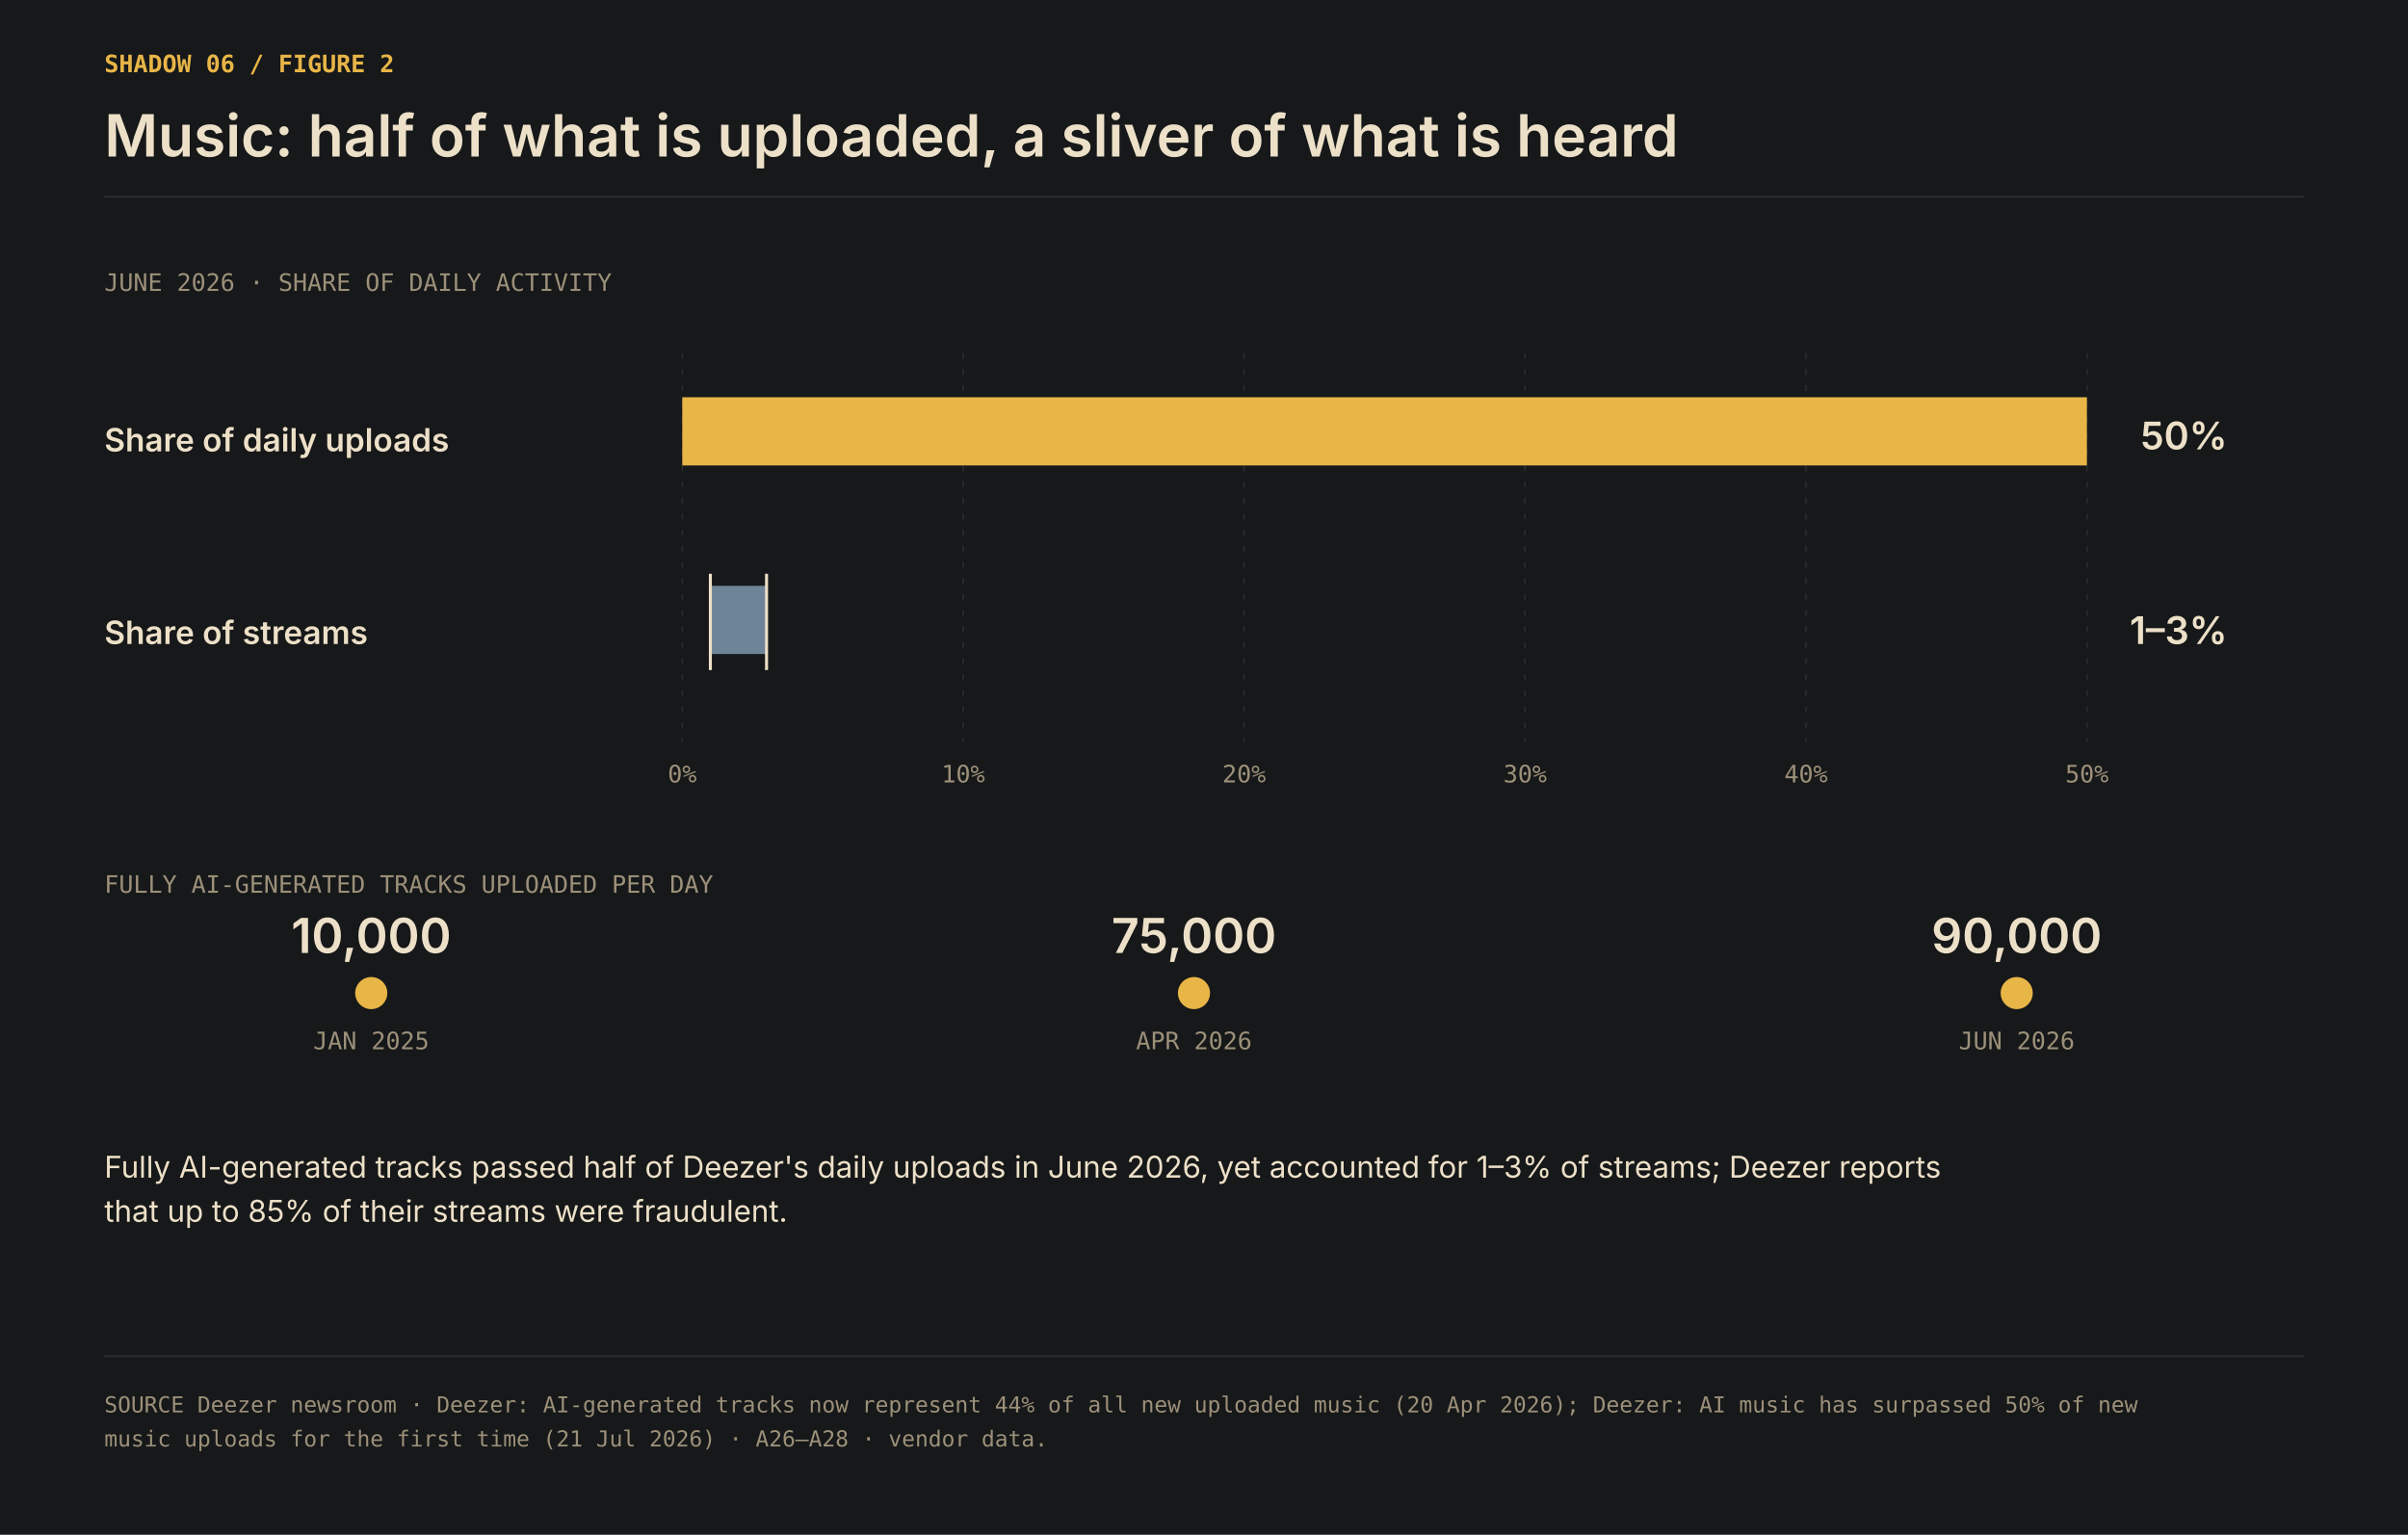
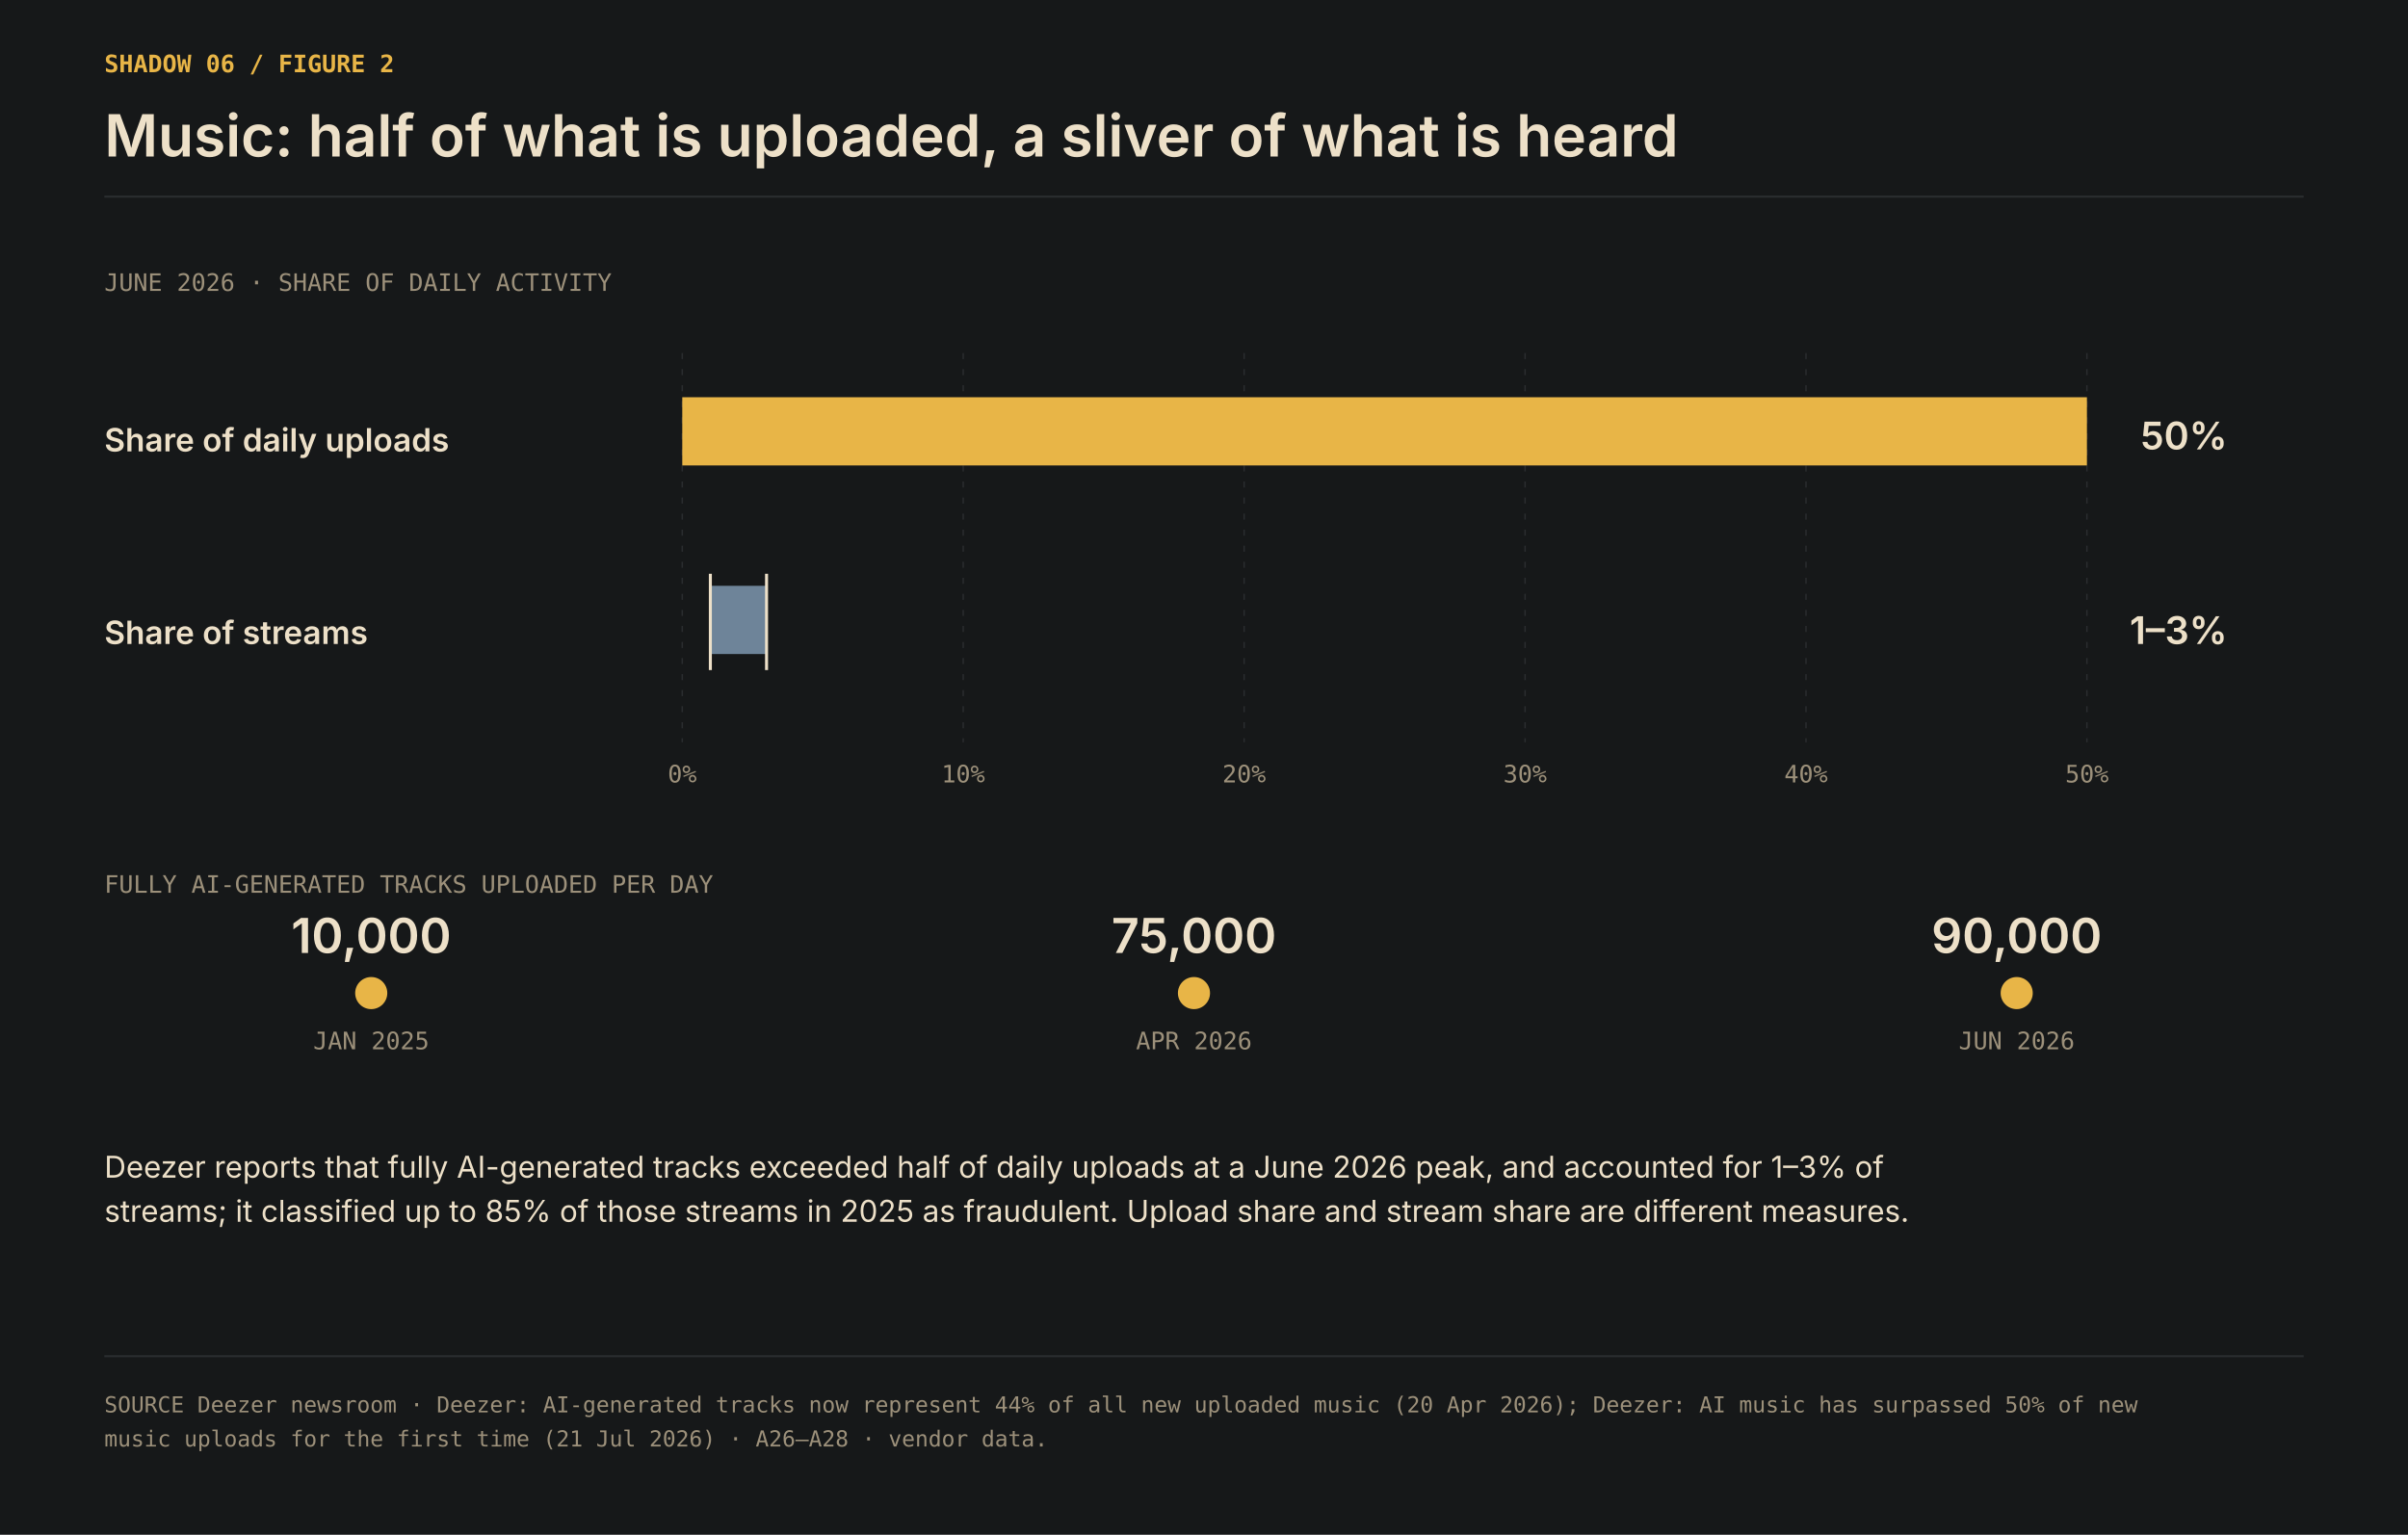
<svg xmlns="http://www.w3.org/2000/svg" width="1200" height="765" viewBox="0 0 1200 765" role="img" aria-labelledby="title desc">
  <rect width="1200" height="765" fill="#161819" />
  <text x="52" y="36" fill="#E8B547" font-family="JetBrains Mono,monospace" font-size="12" font-weight="600" text-anchor="start">SHADOW 06  /  FIGURE 2</text>
  <text x="52" y="78" fill="#EDE0C8" font-family="Inter,Arial,sans-serif" font-size="29" font-weight="600" text-anchor="start">Music: half of what is uploaded, a sliver of what is heard</text>
  <line x1="52" y1="98" x2="1148" y2="98" stroke="#2A2D2F" stroke-width="1" />
  <text x="52" y="145" fill="#9C907A" font-family="JetBrains Mono,monospace" font-size="12" font-weight="400" text-anchor="start">JUNE 2026 · SHARE OF DAILY ACTIVITY</text>
  <line x1="340" y1="176" x2="340" y2="370" stroke="#2A2D2F" stroke-width="0.7" stroke-dasharray="3 5" />
  <text x="340" y="390" fill="#9C907A" font-family="JetBrains Mono,monospace" font-size="12" font-weight="400" text-anchor="middle">0%</text>
  <line x1="480" y1="176" x2="480" y2="370" stroke="#2A2D2F" stroke-width="0.7" stroke-dasharray="3 5" />
  <text x="480" y="390" fill="#9C907A" font-family="JetBrains Mono,monospace" font-size="12" font-weight="400" text-anchor="middle">10%</text>
  <line x1="620" y1="176" x2="620" y2="370" stroke="#2A2D2F" stroke-width="0.7" stroke-dasharray="3 5" />
  <text x="620" y="390" fill="#9C907A" font-family="JetBrains Mono,monospace" font-size="12" font-weight="400" text-anchor="middle">20%</text>
  <line x1="760" y1="176" x2="760" y2="370" stroke="#2A2D2F" stroke-width="0.7" stroke-dasharray="3 5" />
  <text x="760" y="390" fill="#9C907A" font-family="JetBrains Mono,monospace" font-size="12" font-weight="400" text-anchor="middle">30%</text>
  <line x1="900" y1="176" x2="900" y2="370" stroke="#2A2D2F" stroke-width="0.7" stroke-dasharray="3 5" />
  <text x="900" y="390" fill="#9C907A" font-family="JetBrains Mono,monospace" font-size="12" font-weight="400" text-anchor="middle">40%</text>
  <line x1="1040" y1="176" x2="1040" y2="370" stroke="#2A2D2F" stroke-width="0.7" stroke-dasharray="3 5" />
  <text x="1040" y="390" fill="#9C907A" font-family="JetBrains Mono,monospace" font-size="12" font-weight="400" text-anchor="middle">50%</text>
  <text x="52" y="225" fill="#EDE0C8" font-family="Inter,Arial,sans-serif" font-size="16" font-weight="600" text-anchor="start">Share of daily uploads</text>
  <rect x="340" y="198" width="700" height="34" fill="#E8B547" data-row="2" data-field="share_of_daily_uploads_pct" data-value="50" data-x="340" data-scale="14" />
  <text x="1110" y="224" fill="#EDE0C8" font-family="Inter,Arial,sans-serif" font-size="19" font-weight="600" text-anchor="end">50%</text>
  <text x="52" y="321" fill="#EDE0C8" font-family="Inter,Arial,sans-serif" font-size="16" font-weight="600" text-anchor="start">Share of streams</text>
  <rect x="354" y="292" width="28" height="34" fill="#6E8499" data-row="2" data-field="share_of_streams_pct_low" data-value="1" data-x="354" data-scale="14" data-high="3" />
  <line x1="354" y1="286" x2="354" y2="334" stroke="#EDE0C8" stroke-width="1.5" />
  <line x1="382" y1="286" x2="382" y2="334" stroke="#EDE0C8" stroke-width="1.5" data-row="2" data-field="share_of_streams_pct_high" data-value="3" data-x="382" data-scale="14" />
  <text x="1110" y="321" fill="#EDE0C8" font-family="Inter,Arial,sans-serif" font-size="19" font-weight="600" text-anchor="end">1–3%</text>
  <text x="52" y="445" fill="#9C907A" font-family="JetBrains Mono,monospace" font-size="12" font-weight="400" text-anchor="start">FULLY AI-GENERATED TRACKS UPLOADED PER DAY</text>
  <circle cx="185" cy="495" r="8" fill="#E8B547" data-row="0" data-field="ai_tracks_per_day" data-value="10000" data-x="185" data-y="495" />
  <text x="185" y="475" fill="#EDE0C8" font-family="Inter,Arial,sans-serif" font-size="24" font-weight="600" text-anchor="middle">10,000</text>
  <text x="185" y="523" fill="#9C907A" font-family="JetBrains Mono,monospace" font-size="12" font-weight="400" text-anchor="middle">JAN 2025</text>
  <circle cx="595" cy="495" r="8" fill="#E8B547" data-row="1" data-field="ai_tracks_per_day" data-value="75000" data-x="595" data-y="495" />
  <text x="595" y="475" fill="#EDE0C8" font-family="Inter,Arial,sans-serif" font-size="24" font-weight="600" text-anchor="middle">75,000</text>
  <text x="595" y="523" fill="#9C907A" font-family="JetBrains Mono,monospace" font-size="12" font-weight="400" text-anchor="middle">APR 2026</text>
  <circle cx="1005" cy="495" r="8" fill="#E8B547" data-row="2" data-field="ai_tracks_per_day" data-value="90000" data-x="1005" data-y="495" />
  <text x="1005" y="475" fill="#EDE0C8" font-family="Inter,Arial,sans-serif" font-size="24" font-weight="600" text-anchor="middle">90,000</text>
  <text x="1005" y="523" fill="#9C907A" font-family="JetBrains Mono,monospace" font-size="12" font-weight="400" text-anchor="middle">JUN 2026</text>
-   <text x="52" y="587" fill="#EDE0C8" font-family="Inter,Arial,sans-serif" font-size="15" font-weight="400" text-anchor="start">Fully AI-generated tracks passed half of Deezer's daily uploads in June 2026, yet accounted for 1–3% of streams; Deezer reports</text>
-   <text x="52" y="609" fill="#EDE0C8" font-family="Inter,Arial,sans-serif" font-size="15" font-weight="400" text-anchor="start">that up to 85% of their streams were fraudulent.</text>
+   <g data-pack04-role="caption">
+     <text x="52" y="587" fill="#EDE0C8" font-family="Inter,Arial,sans-serif" font-size="15" font-weight="400" text-anchor="start">Deezer reports that fully AI-generated tracks exceeded half of daily uploads at a June 2026 peak, and accounted for 1–3% of</text>
+     <text x="52" y="609" fill="#EDE0C8" font-family="Inter,Arial,sans-serif" font-size="15" font-weight="400" text-anchor="start">streams; it classified up to 85% of those streams in 2025 as fraudulent. Upload share and stream share are different measures.</text>
+   </g>
  <line x1="52" y1="676" x2="1148" y2="676" stroke="#2A2D2F" stroke-width="1" />
  <text x="52" y="704" fill="#9C907A" font-family="JetBrains Mono,monospace" font-size="11" font-weight="400" text-anchor="start">SOURCE  Deezer newsroom · Deezer: AI-generated tracks now represent 44% of all new uploaded music (20 Apr 2026); Deezer: AI music has surpassed 50% of new</text>
  <text x="52" y="721" fill="#9C907A" font-family="JetBrains Mono,monospace" font-size="11" font-weight="400" text-anchor="start">music uploads for the first time (21 Jul 2026) · A26–A28 · vendor data.</text>
</svg>
